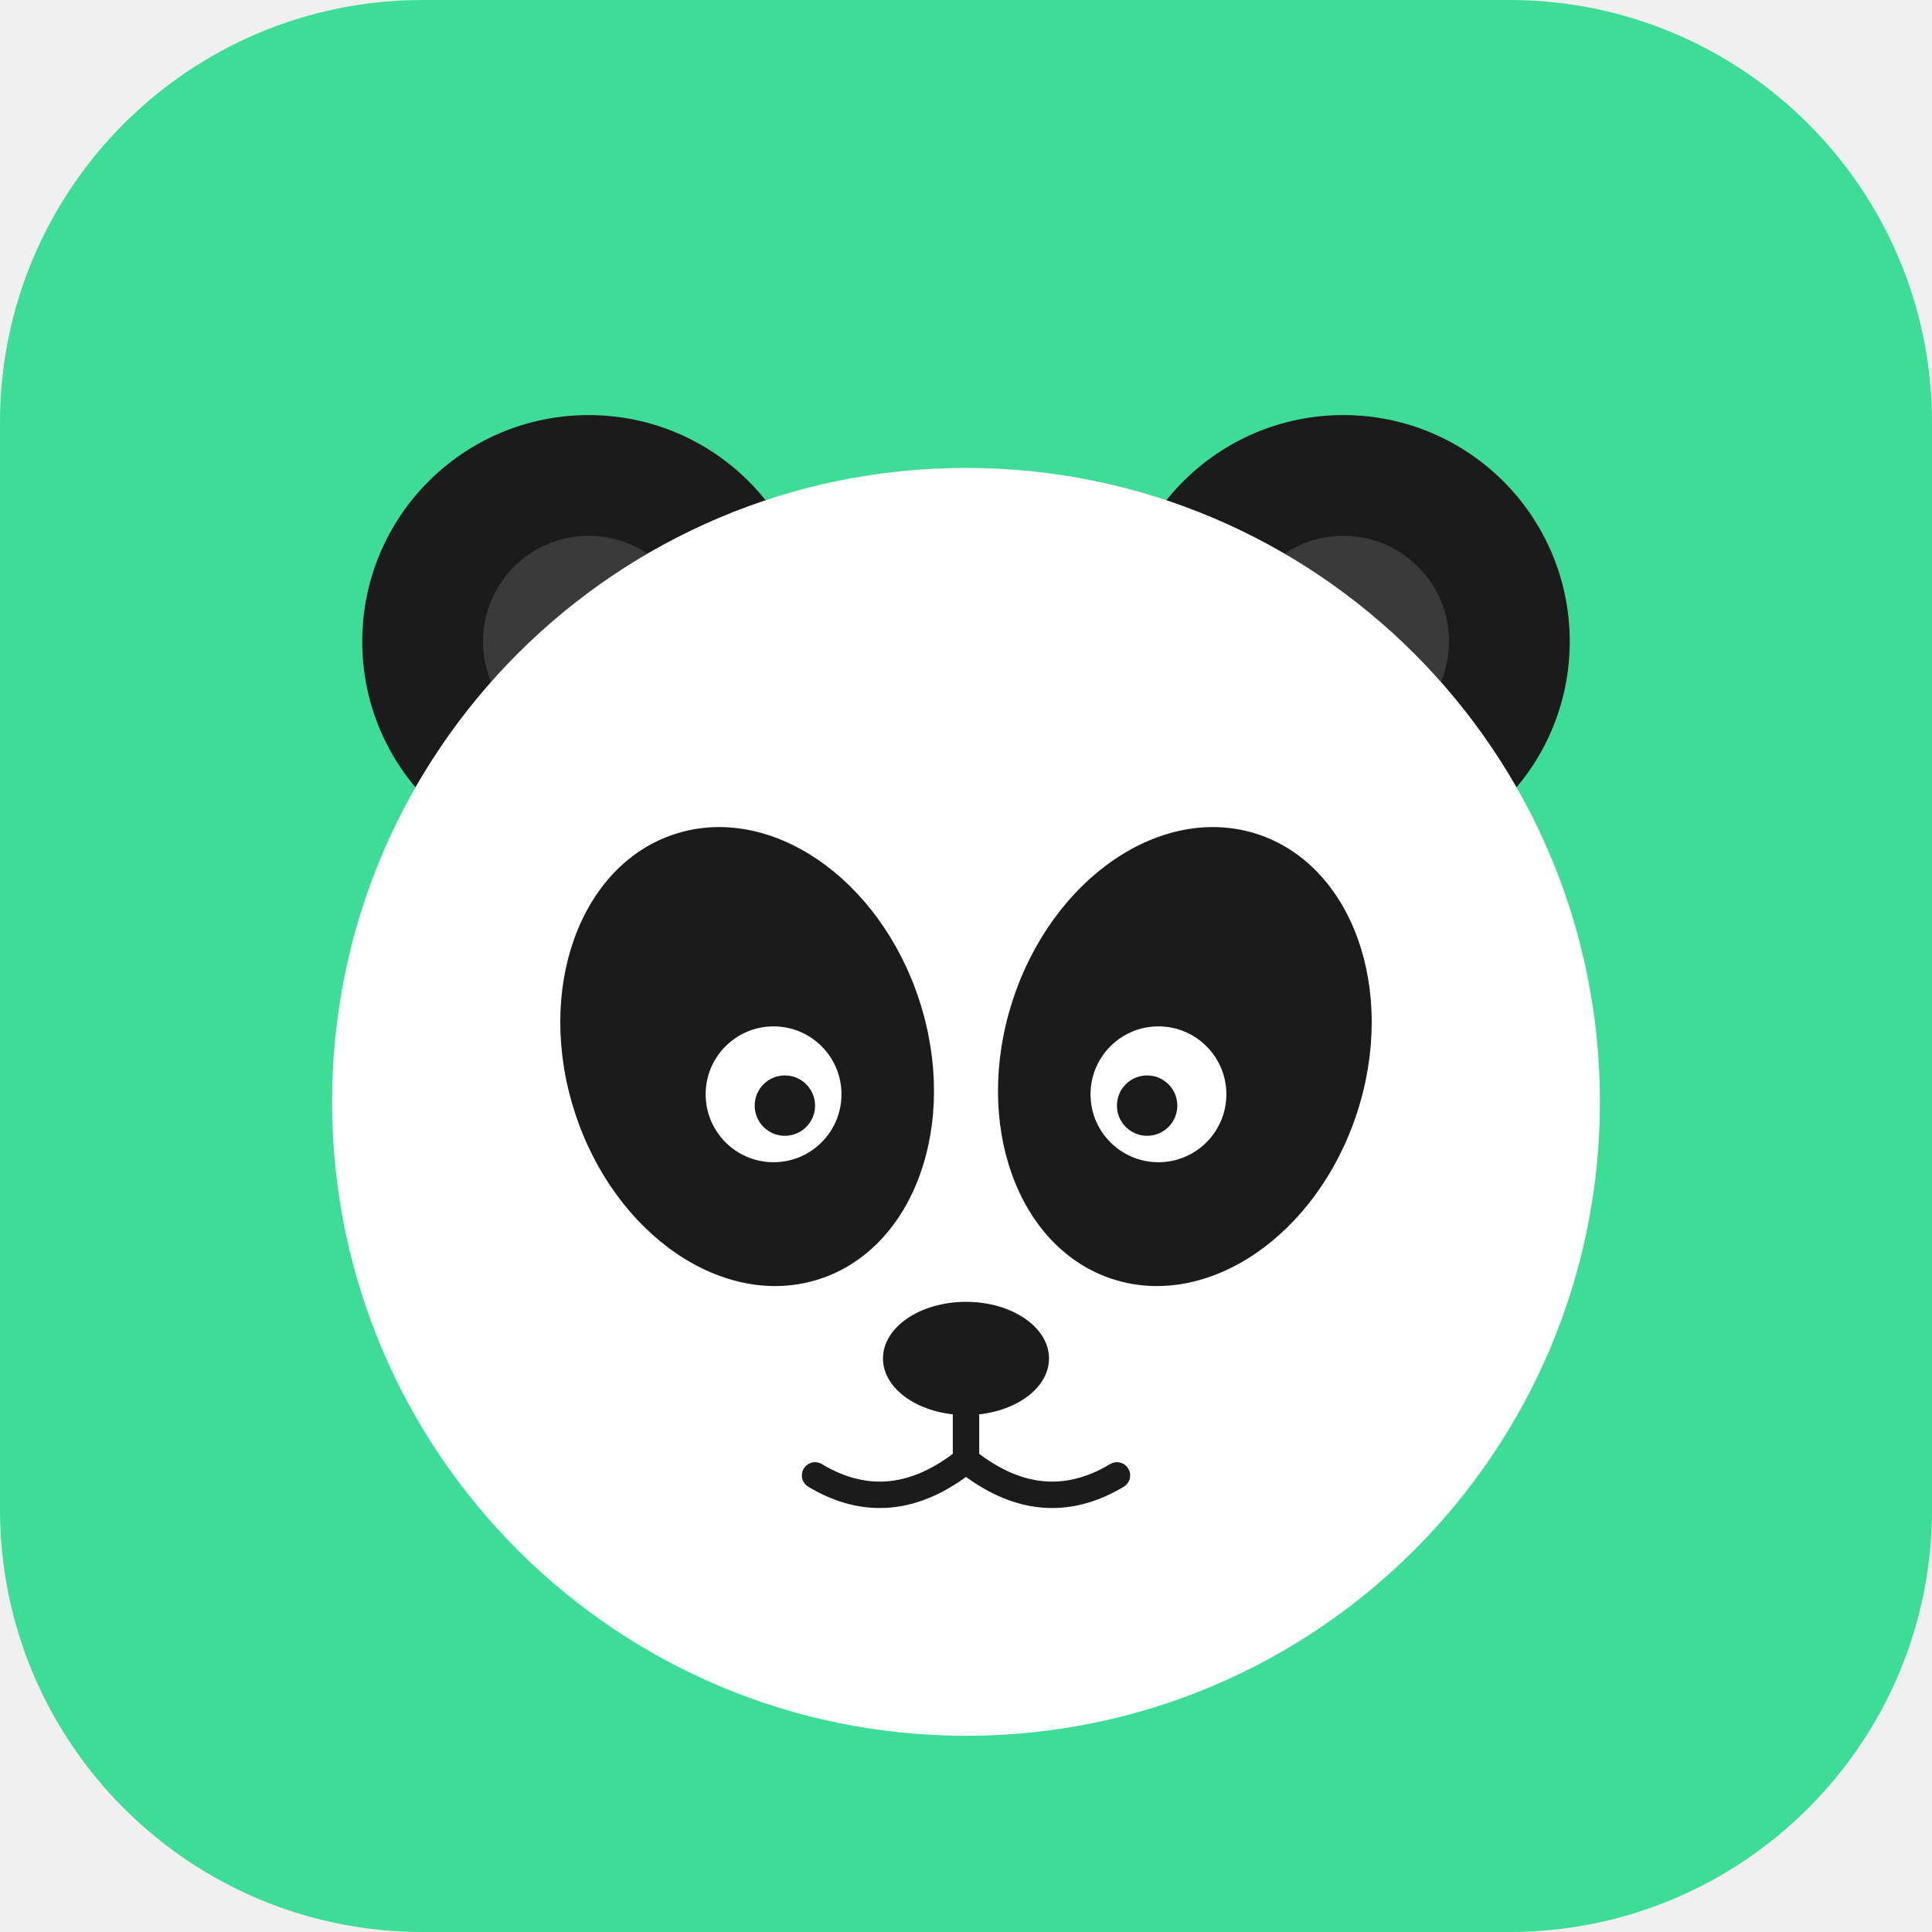
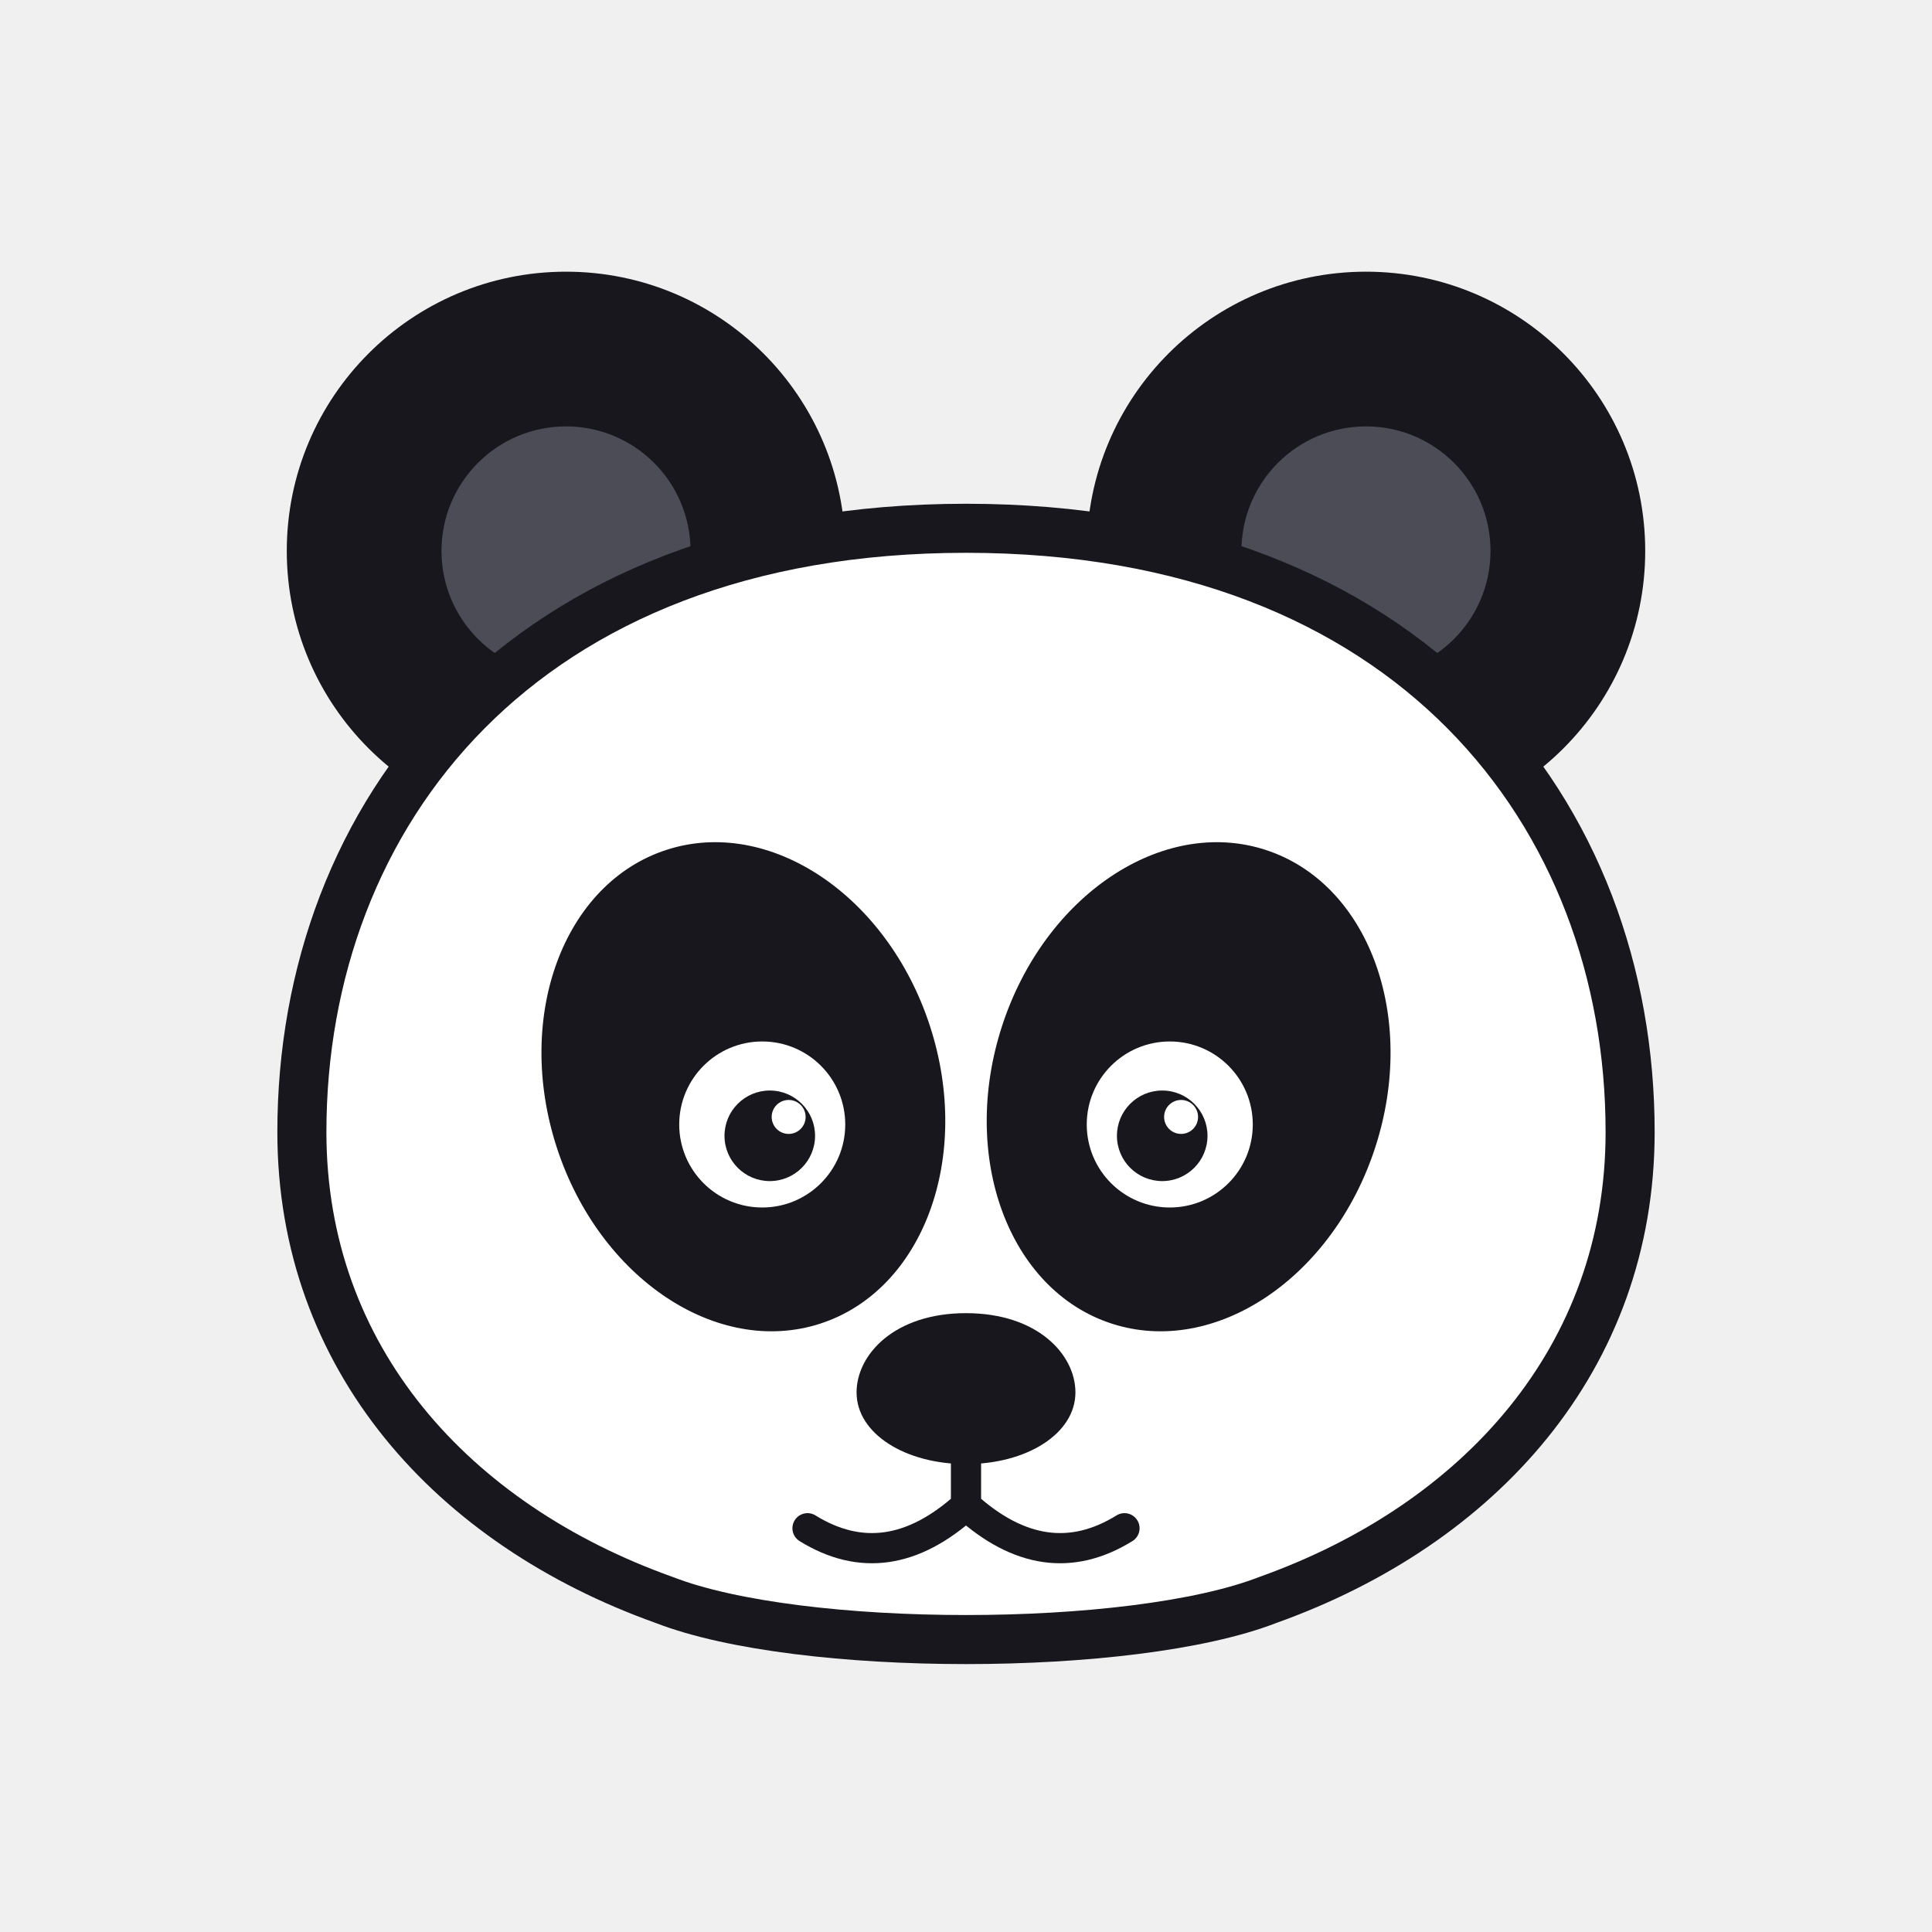
<svg xmlns="http://www.w3.org/2000/svg" width="512" height="512" viewBox="0 0 512 512">
-   <rect width="512" height="512" rx="112" fill="#3ddc97" />
-   <circle cx="156" cy="170" r="60" fill="#1b1b1b" />
-   <circle cx="356" cy="170" r="60" fill="#1b1b1b" />
-   <circle cx="156" cy="170" r="28" fill="#3a3a3a" />
-   <circle cx="356" cy="170" r="28" fill="#3a3a3a" />
-   <circle cx="256" cy="292" r="168" fill="#ffffff" />
-   <ellipse cx="198" cy="280" rx="48" ry="62" fill="#1b1b1b" transform="rotate(-18 198 280)" />
-   <ellipse cx="314" cy="280" rx="48" ry="62" fill="#1b1b1b" transform="rotate(18 314 280)" />
-   <circle cx="205" cy="290" r="18" fill="#ffffff" />
-   <circle cx="307" cy="290" r="18" fill="#ffffff" />
-   <circle cx="208" cy="293" r="8" fill="#1b1b1b" />
-   <circle cx="304" cy="293" r="8" fill="#1b1b1b" />
-   <ellipse cx="256" cy="360" rx="22" ry="15" fill="#1b1b1b" />
-   <path d="M256 375 v12 M256 387 q-20 16 -40 4 M256 387 q20 16 40 4" fill="none" stroke="#1b1b1b" stroke-width="7" stroke-linecap="round" stroke-linejoin="round" />
+   <circle cx="150" cy="146" r="74" fill="#17171d" />
+   <circle cx="362" cy="146" r="74" fill="#17171d" />
+   <circle cx="150" cy="146" r="33" fill="#4c4c57" />
+   <circle cx="362" cy="146" r="33" fill="#4c4c57" />
+   <path d="M256 140            C374 140 432 216 432 300            C432 360 392 404 336 424            C300 438 212 438 176 424            C120 404 80 360 80 300            C80 216 138 140 256 140 Z" fill="#ffffff" stroke="#17171d" stroke-width="13" stroke-linejoin="round" />
+   <ellipse cx="197" cy="288" rx="52" ry="66" fill="#17171d" transform="rotate(-18 197 288)" />
+   <ellipse cx="315" cy="288" rx="52" ry="66" fill="#17171d" transform="rotate(18 315 288)" />
+   <circle cx="202" cy="298" r="22" fill="#ffffff" />
+   <circle cx="310" cy="298" r="22" fill="#ffffff" />
+   <circle cx="204" cy="301" r="12" fill="#17171d" />
+   <circle cx="308" cy="301" r="12" fill="#17171d" />
+   <circle cx="209" cy="296" r="4.5" fill="#ffffff" />
+   <circle cx="313" cy="296" r="4.5" fill="#ffffff" />
+   <path d="M256 348 c-19 0 -29 11 -29 21 c0 11 13 19 29 19 c16 0 29 -8 29 -19 c0 -10 -10 -21 -29 -21 z" fill="#17171d" />
+   <path d="M256 388 v11 M256 399 q-21 19 -42 6 M256 399 q21 19 42 6" fill="none" stroke="#17171d" stroke-width="8" stroke-linecap="round" stroke-linejoin="round" />
</svg>
